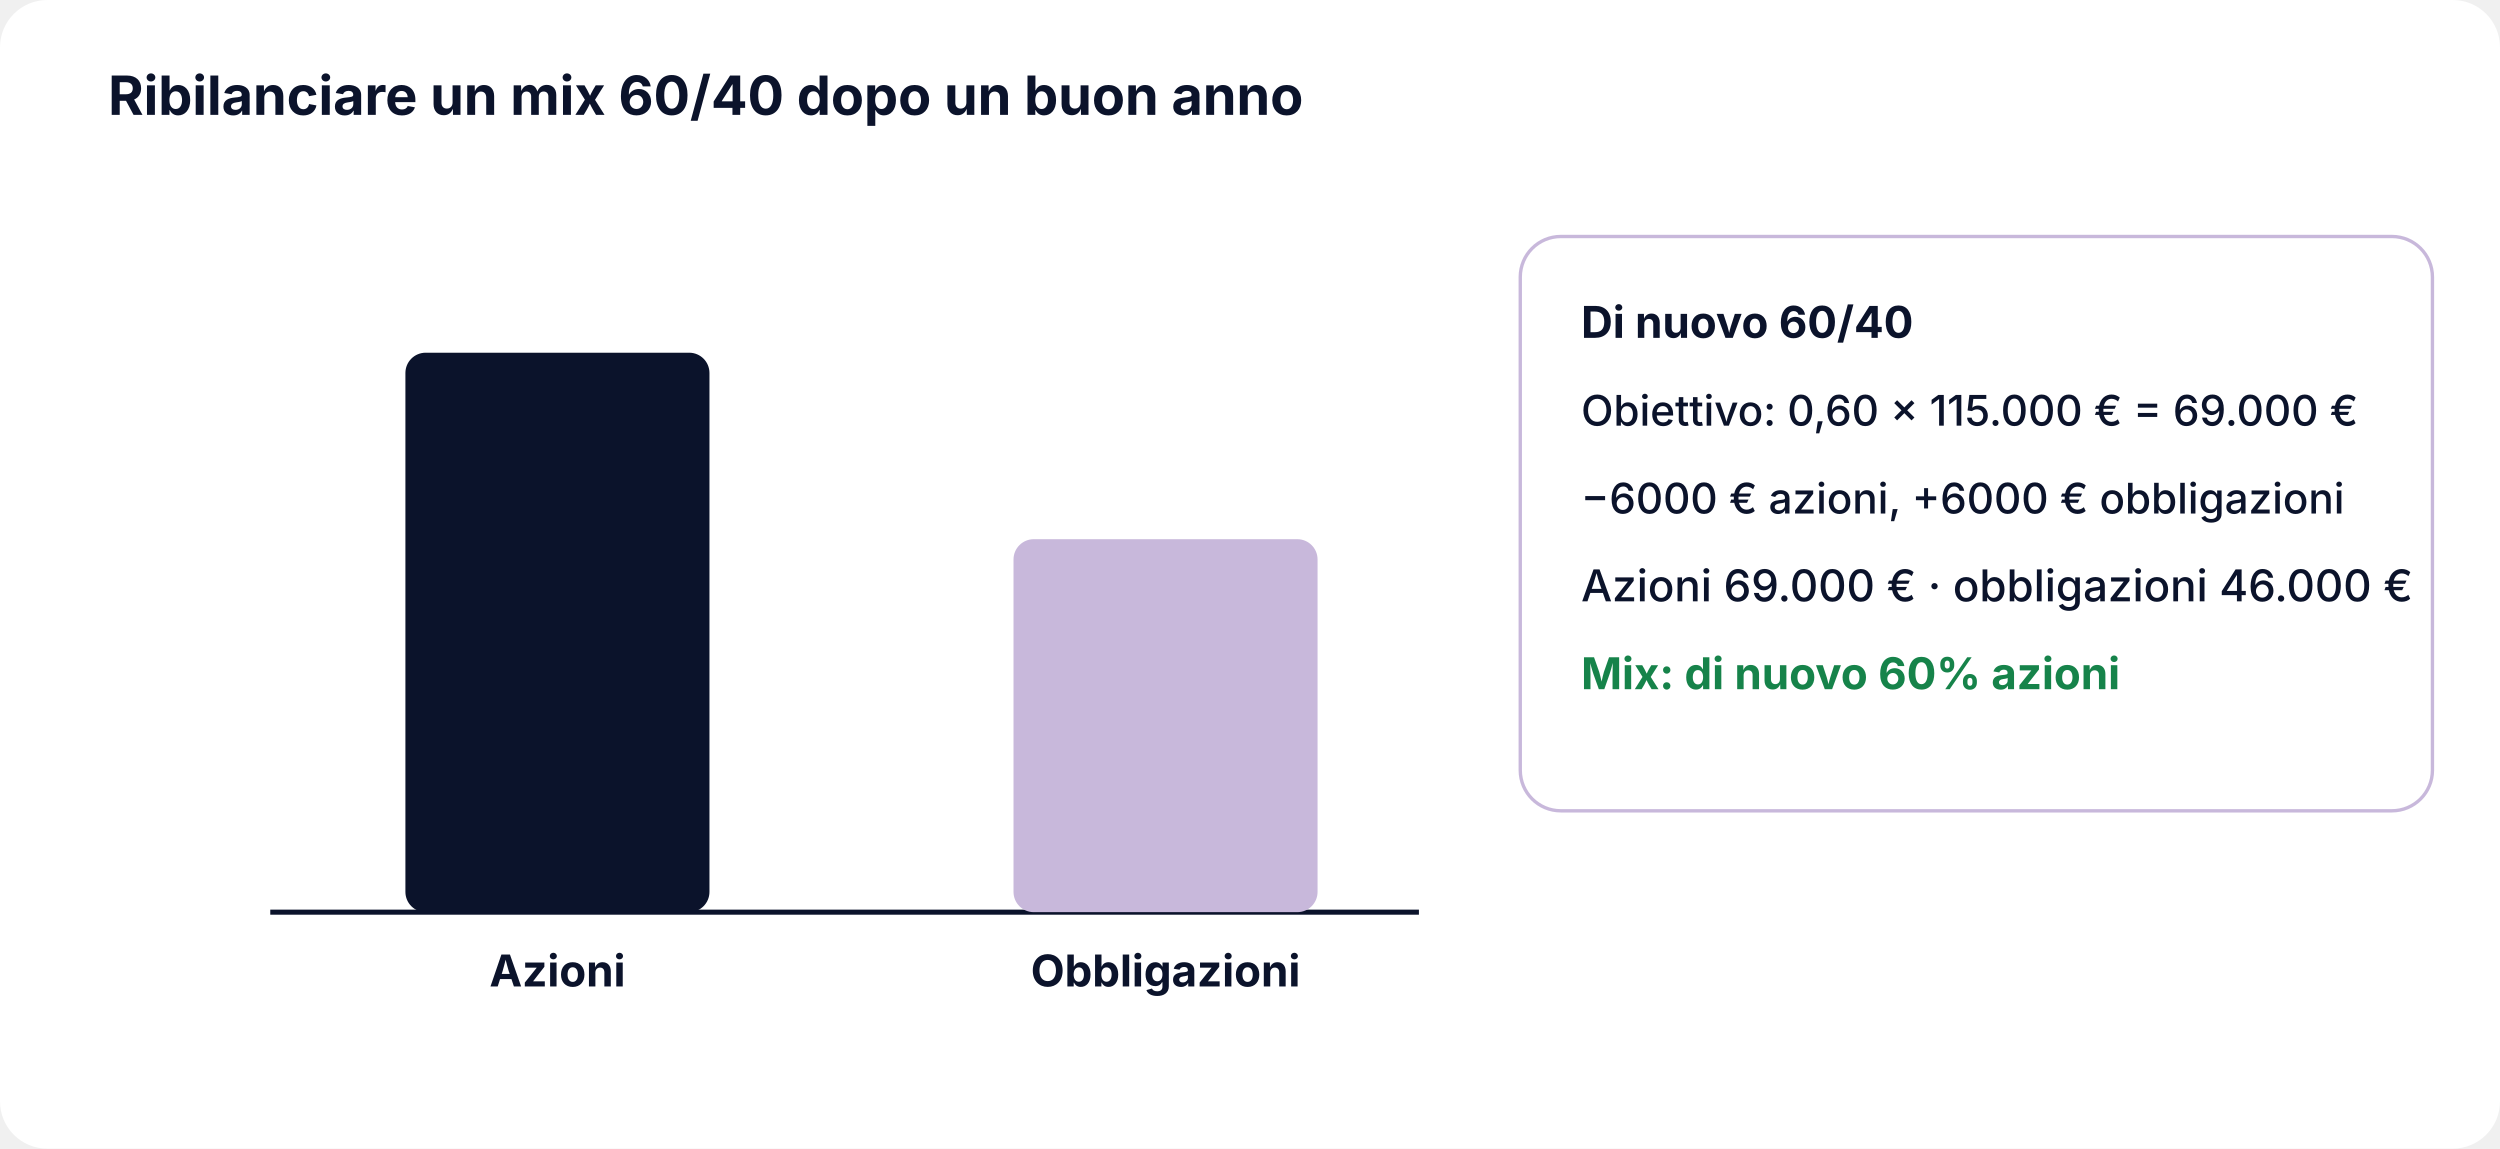
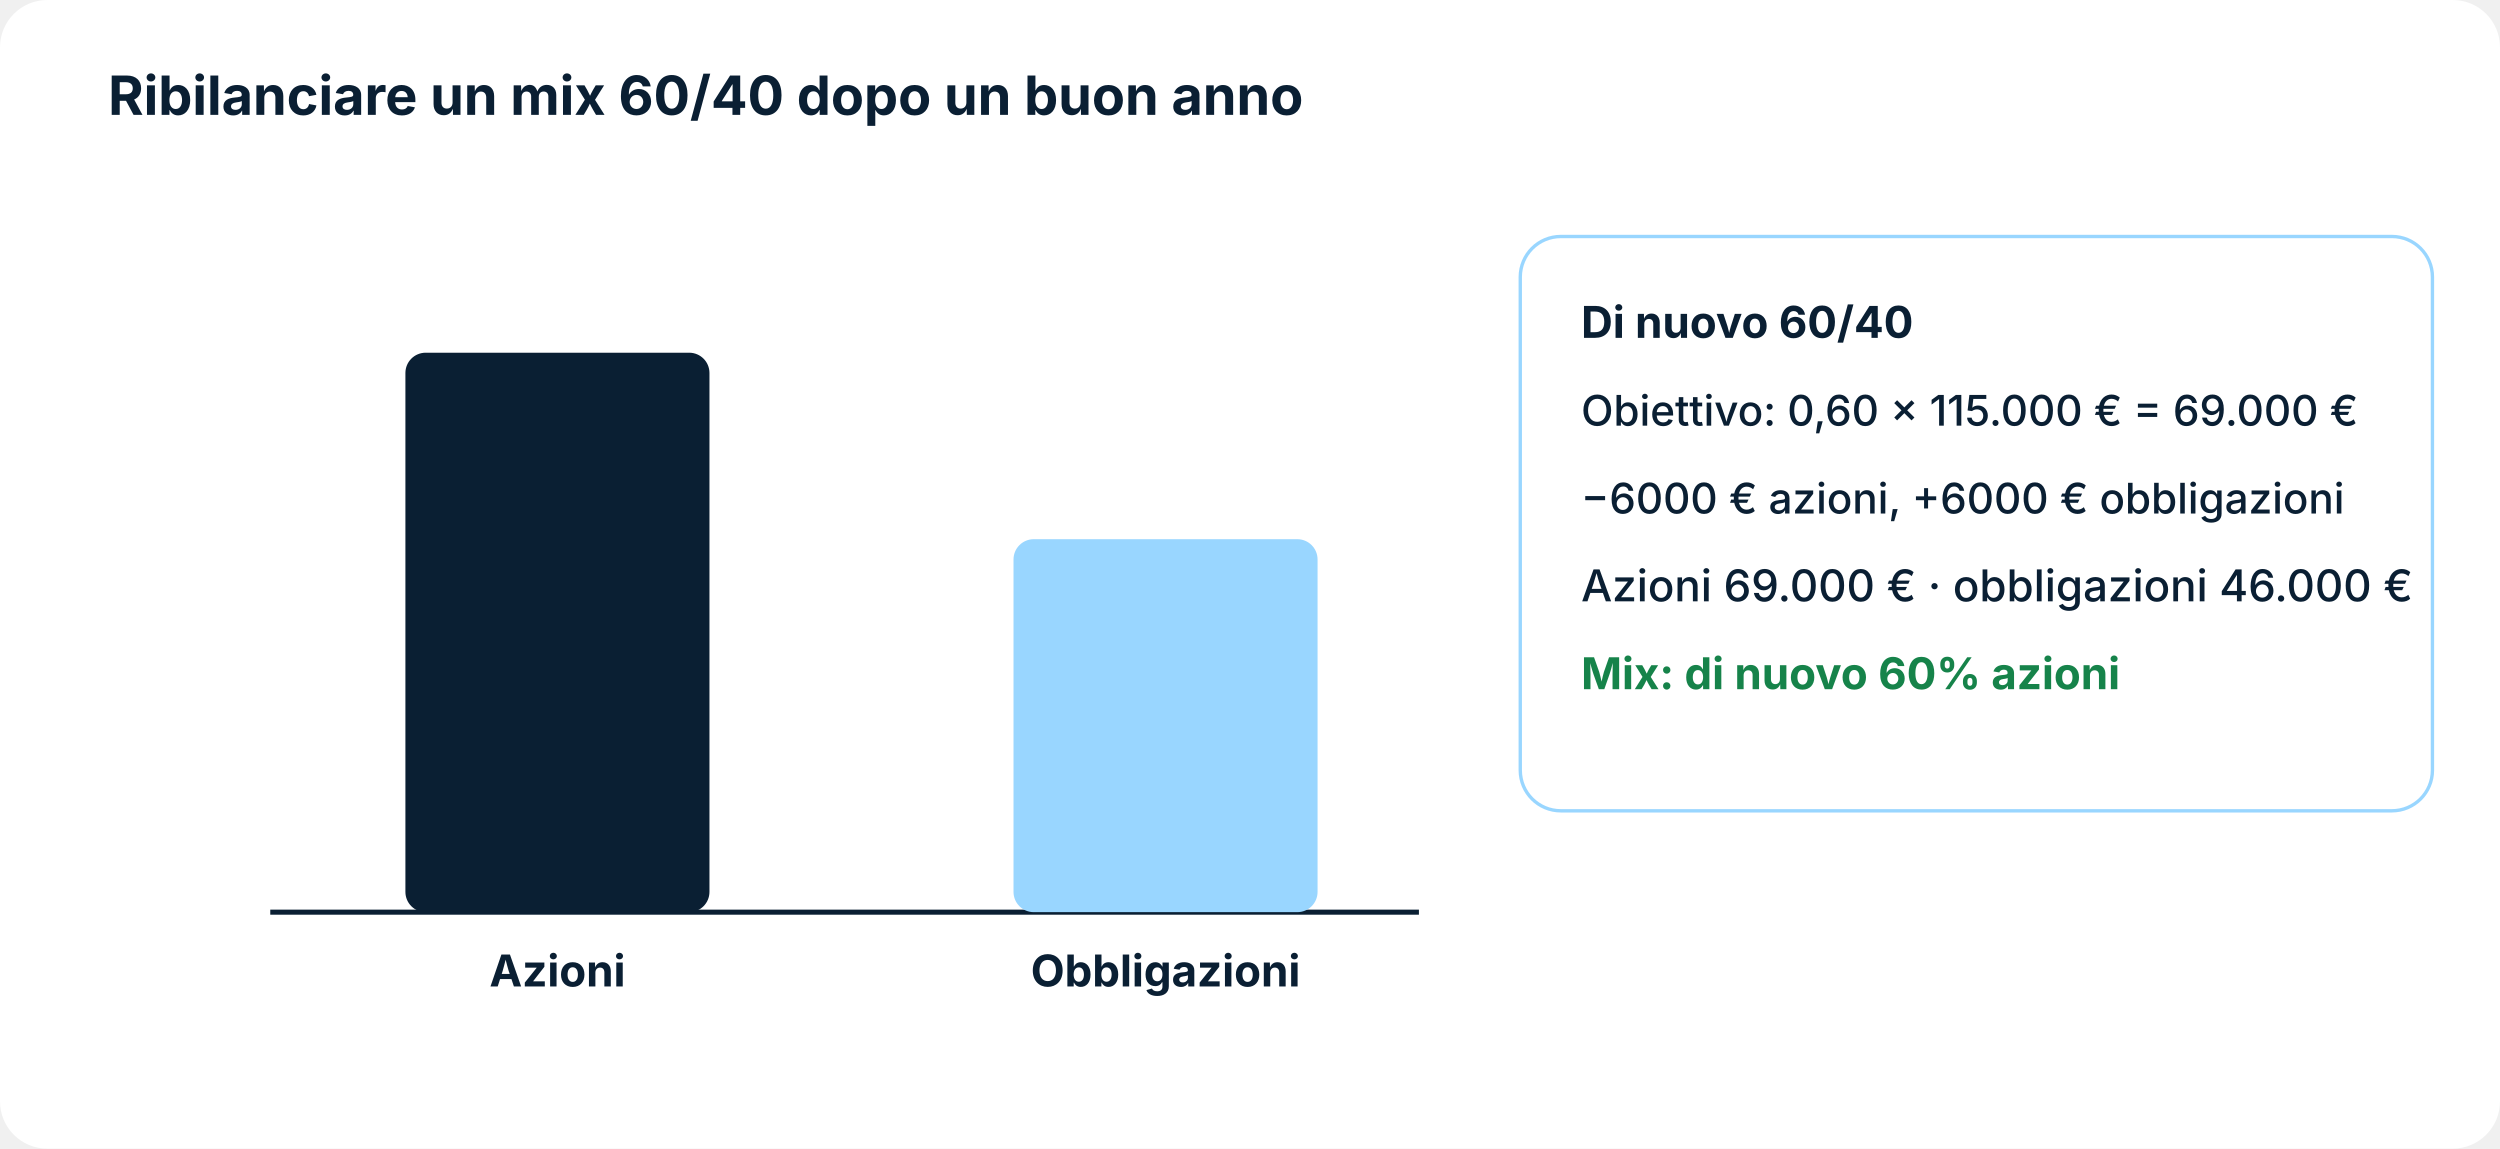
<svg xmlns="http://www.w3.org/2000/svg" viewBox="0 0 740 340" role="img" aria-label="Animazione: un portafoglio di 100.000 € con 60.000 € in azioni e 40.000 € in obbligazioni; le azioni salgono del 25% a 75.000 €, il mix si sposta al 65% di azioni; vendere 6000 € di azioni e comprare 6000 € di obbligazioni ripristina il 60/40 con 69.000 € e 46.000 €" font-family="Inter, system-ui, -apple-system, 'Segoe UI', sans-serif" class="anim-svg anim-rebalancing">
  <style>.rb-sh{transform-box:fill-box;transform-origin:50% 100%}@keyframes rb-sh{0%,7.5%{transform:scaleY(0.87)}30%,57.5%{transform:scaleY(1.09)}77.5%,100%{transform:scaleY(1)}}@keyframes rb-bo{0%,57.5%{transform:scaleY(0.87)}77.5%,100%{transform:scaleY(1)}}@keyframes rb-chip{0%,55%{transform:translate(0,-14.4px);opacity:0}57.5%{opacity:1;transform:translate(0,-14.4px)}75%{opacity:1;transform:translate(180px,-14.4px)}78.75%,100%{opacity:0;transform:translate(180px,-14.4px)}}.rb-chip{opacity:0}.anim-armed .rb-shares{animation:rb-sh 8s ease-in-out both}.anim-armed .rb-bonds{animation:rb-bo 8s ease-in-out both}.anim-armed .rb-chip{animation:rb-chip 8s ease-in-out both}@keyframes rb-s1{0%,0%{opacity:1}0.13%{opacity:1}30%{opacity:1}30.12%,100%{opacity:0}}.rb-s1{opacity:0}.anim-armed .rb-s1{animation:rb-s1 8s linear both}@keyframes rb-s2{0%,30%{opacity:0}30.12%{opacity:1}77.5%{opacity:1}77.63%,100%{opacity:0}}.rb-s2{opacity:0}.anim-armed .rb-s2{animation:rb-s2 8s linear both}@keyframes rb-s3{0%,77.5%{opacity:0}81.25%,100%{opacity:1}}.anim-armed .rb-s3{animation:rb-s3 8s linear both}</style>
  <rect width="740" height="340" rx="14" fill="#ffffff" />
-   <text x="32" y="34" font-size="16" font-weight="700" fill="#0B132B" text-anchor="start">Ribilanciare un mix 60/40 dopo un buon anno</text>
-   <line x1="80" x2="420" y1="270" y2="270" stroke="#0B132B" stroke-width="1.5" />
-   <rect class="rb-sh rb-shares" x="120" y="104.4" width="90" height="165.6" rx="6" fill="#0B132B" />
-   <rect class="rb-sh rb-bonds" x="300" y="159.6" width="90" height="110.4" rx="6" fill="#C8B8DB" />
+   <text x="32" y="34" font-size="16" font-weight="700" fill="#0A1F33" text-anchor="start">Ribilanciare un mix 60/40 dopo un buon anno</text>
+   <line x1="80" x2="420" y1="270" y2="270" stroke="#0A1F33" stroke-width="1.5" />
+   <rect class="rb-sh rb-shares" x="120" y="104.4" width="90" height="165.6" rx="6" fill="#0A1F33" />
+   <rect class="rb-sh rb-bonds" x="300" y="159.6" width="90" height="110.4" rx="6" fill="#99D6FF" />
  <g class="rb-chip">
    <rect x="130" y="90" width="70" height="31.68" rx="5" fill="#c98500" />
    <text x="165" y="112" font-size="12.5" font-weight="700" fill="#ffffff" text-anchor="middle">6000 €</text>
  </g>
-   <text x="165" y="292" font-size="13" font-weight="700" fill="#0B132B" text-anchor="middle">Azioni</text>
-   <text x="345" y="292" font-size="13" font-weight="700" fill="#0B132B" text-anchor="middle">Obbligazioni</text>
+   <text x="165" y="292" font-size="13" font-weight="700" fill="#0A1F33" text-anchor="middle">Azioni</text>
+   <text x="345" y="292" font-size="13" font-weight="700" fill="#0A1F33" text-anchor="middle">Obbligazioni</text>
  <g class="rb-s1">
-     <rect x="450" y="70" width="270" height="170" rx="12" fill="#ffffff" stroke="#C8B8DB" />
-     <text x="468" y="100" font-size="13" font-weight="700" fill="#0B132B" text-anchor="start">Partenza: 100.000 €</text>
-     <text x="468" y="126" font-size="13" font-weight="500" fill="#0B132B" text-anchor="start">Azioni 60.000 € · obbligazioni 40.000 €</text>
-     <text x="468" y="152" font-size="13" font-weight="700" fill="#0B132B" text-anchor="start">Mix: 60% azioni</text>
+     <rect x="450" y="70" width="270" height="170" rx="12" fill="#ffffff" stroke="#99D6FF" />
+     <text x="468" y="100" font-size="13" font-weight="700" fill="#0A1F33" text-anchor="start">Partenza: 100.000 €</text>
+     <text x="468" y="126" font-size="13" font-weight="500" fill="#0A1F33" text-anchor="start">Azioni 60.000 € · obbligazioni 40.000 €</text>
+     <text x="468" y="152" font-size="13" font-weight="700" fill="#0A1F33" text-anchor="start">Mix: 60% azioni</text>
  </g>
  <g class="rb-s2">
-     <rect x="450" y="70" width="270" height="170" rx="12" fill="#ffffff" stroke="#C8B8DB" />
-     <text x="468" y="100" font-size="13" font-weight="700" fill="#0B132B" text-anchor="start">Azioni +25%, obbligazioni ferme</text>
-     <text x="468" y="126" font-size="13" font-weight="500" fill="#0B132B" text-anchor="start">Azioni 75.000 € · obbligazioni 40.000 €</text>
-     <text x="468" y="152" font-size="13" font-weight="500" fill="#0B132B" text-anchor="start">Totale 115.000 €</text>
+     <rect x="450" y="70" width="270" height="170" rx="12" fill="#ffffff" stroke="#99D6FF" />
+     <text x="468" y="100" font-size="13" font-weight="700" fill="#0A1F33" text-anchor="start">Azioni +25%, obbligazioni ferme</text>
+     <text x="468" y="126" font-size="13" font-weight="500" fill="#0A1F33" text-anchor="start">Azioni 75.000 € · obbligazioni 40.000 €</text>
+     <text x="468" y="152" font-size="13" font-weight="500" fill="#0A1F33" text-anchor="start">Totale 115.000 €</text>
    <text x="468" y="178" font-size="13" font-weight="700" fill="#c98500" text-anchor="start">Mix: 75 ÷ 115 = 65% azioni</text>
  </g>
  <g class="rb-s3">
-     <rect x="450" y="70" width="270" height="170" rx="12" fill="#ffffff" stroke="#C8B8DB" />
-     <text x="468" y="100" font-size="13" font-weight="700" fill="#0B132B" text-anchor="start">Di nuovo 60/40</text>
-     <text x="468" y="126" font-size="12.5" font-weight="500" fill="#0B132B" text-anchor="start">Obiettivo: 0,60 × 115.000 € = 69.000 €</text>
-     <text x="468" y="152" font-size="12.5" font-weight="500" fill="#0B132B" text-anchor="start">−6000 € azioni, +6000 € obbligazioni</text>
-     <text x="468" y="178" font-size="13" font-weight="500" fill="#0B132B" text-anchor="start">Azioni 69.000 € · obbligazioni 46.000 €</text>
+     <rect x="450" y="70" width="270" height="170" rx="12" fill="#ffffff" stroke="#99D6FF" />
+     <text x="468" y="100" font-size="13" font-weight="700" fill="#0A1F33" text-anchor="start">Di nuovo 60/40</text>
+     <text x="468" y="126" font-size="12.5" font-weight="500" fill="#0A1F33" text-anchor="start">Obiettivo: 0,60 × 115.000 € = 69.000 €</text>
+     <text x="468" y="152" font-size="12.5" font-weight="500" fill="#0A1F33" text-anchor="start">−6000 € azioni, +6000 € obbligazioni</text>
+     <text x="468" y="178" font-size="13" font-weight="500" fill="#0A1F33" text-anchor="start">Azioni 69.000 € · obbligazioni 46.000 €</text>
    <text x="468" y="204" font-size="13" font-weight="700" fill="#16834a" text-anchor="start">Mix: di nuovo 60% azioni</text>
  </g>
</svg>
